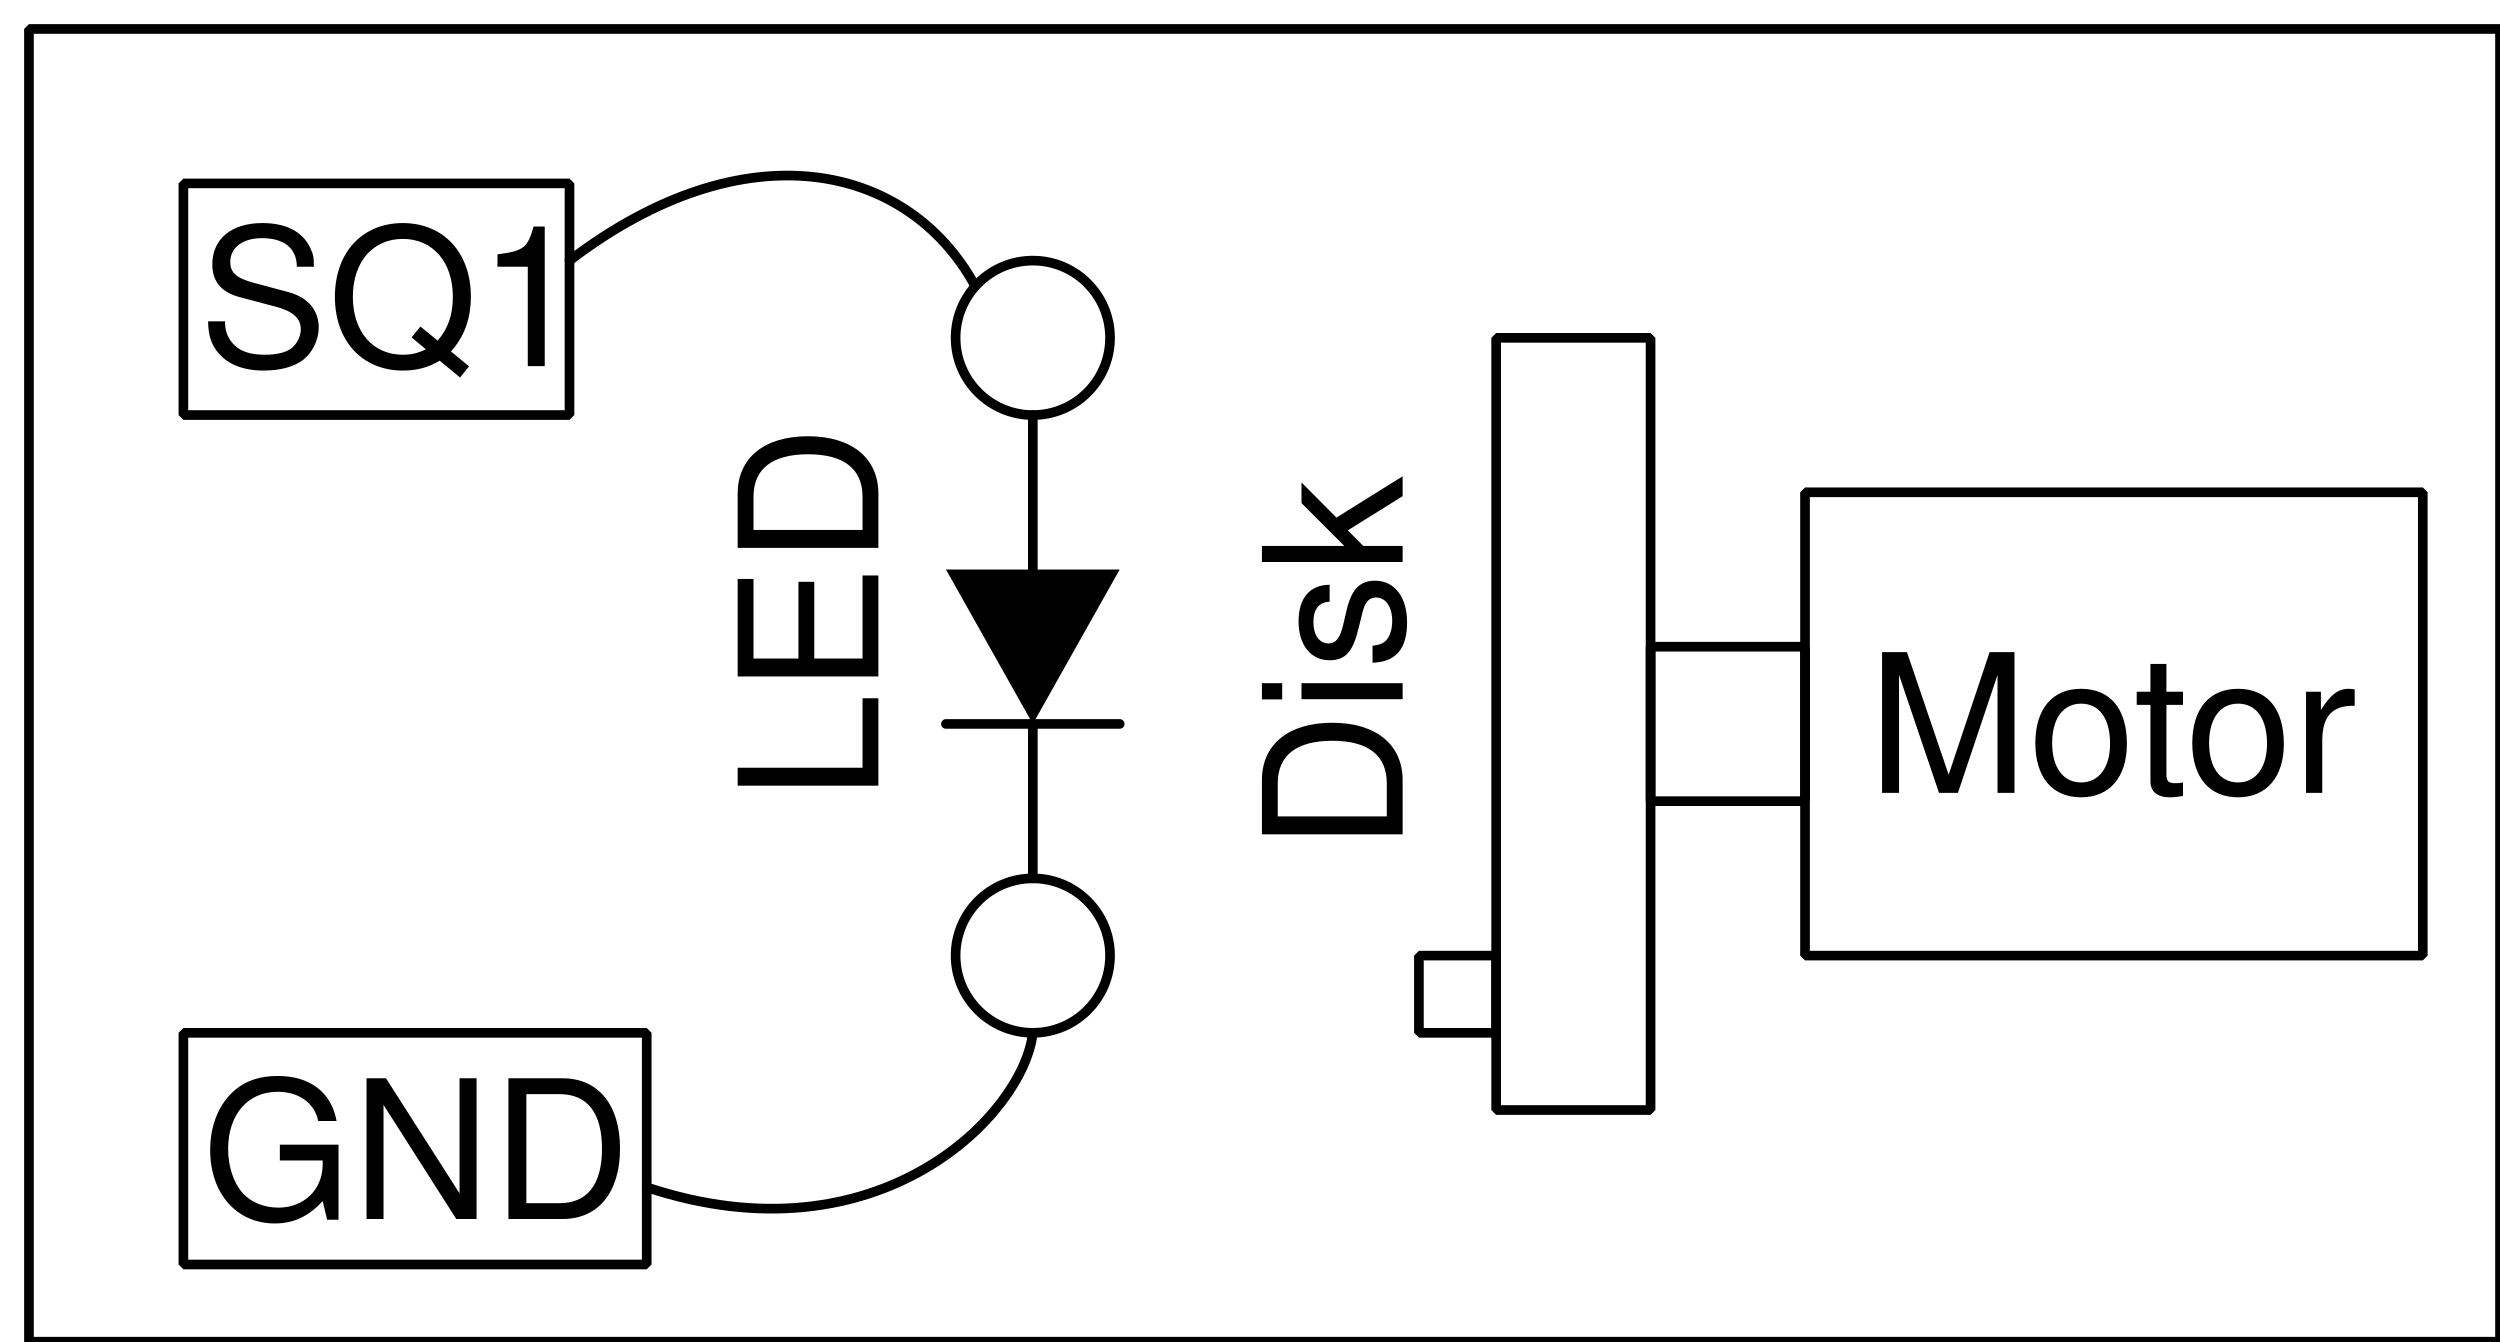
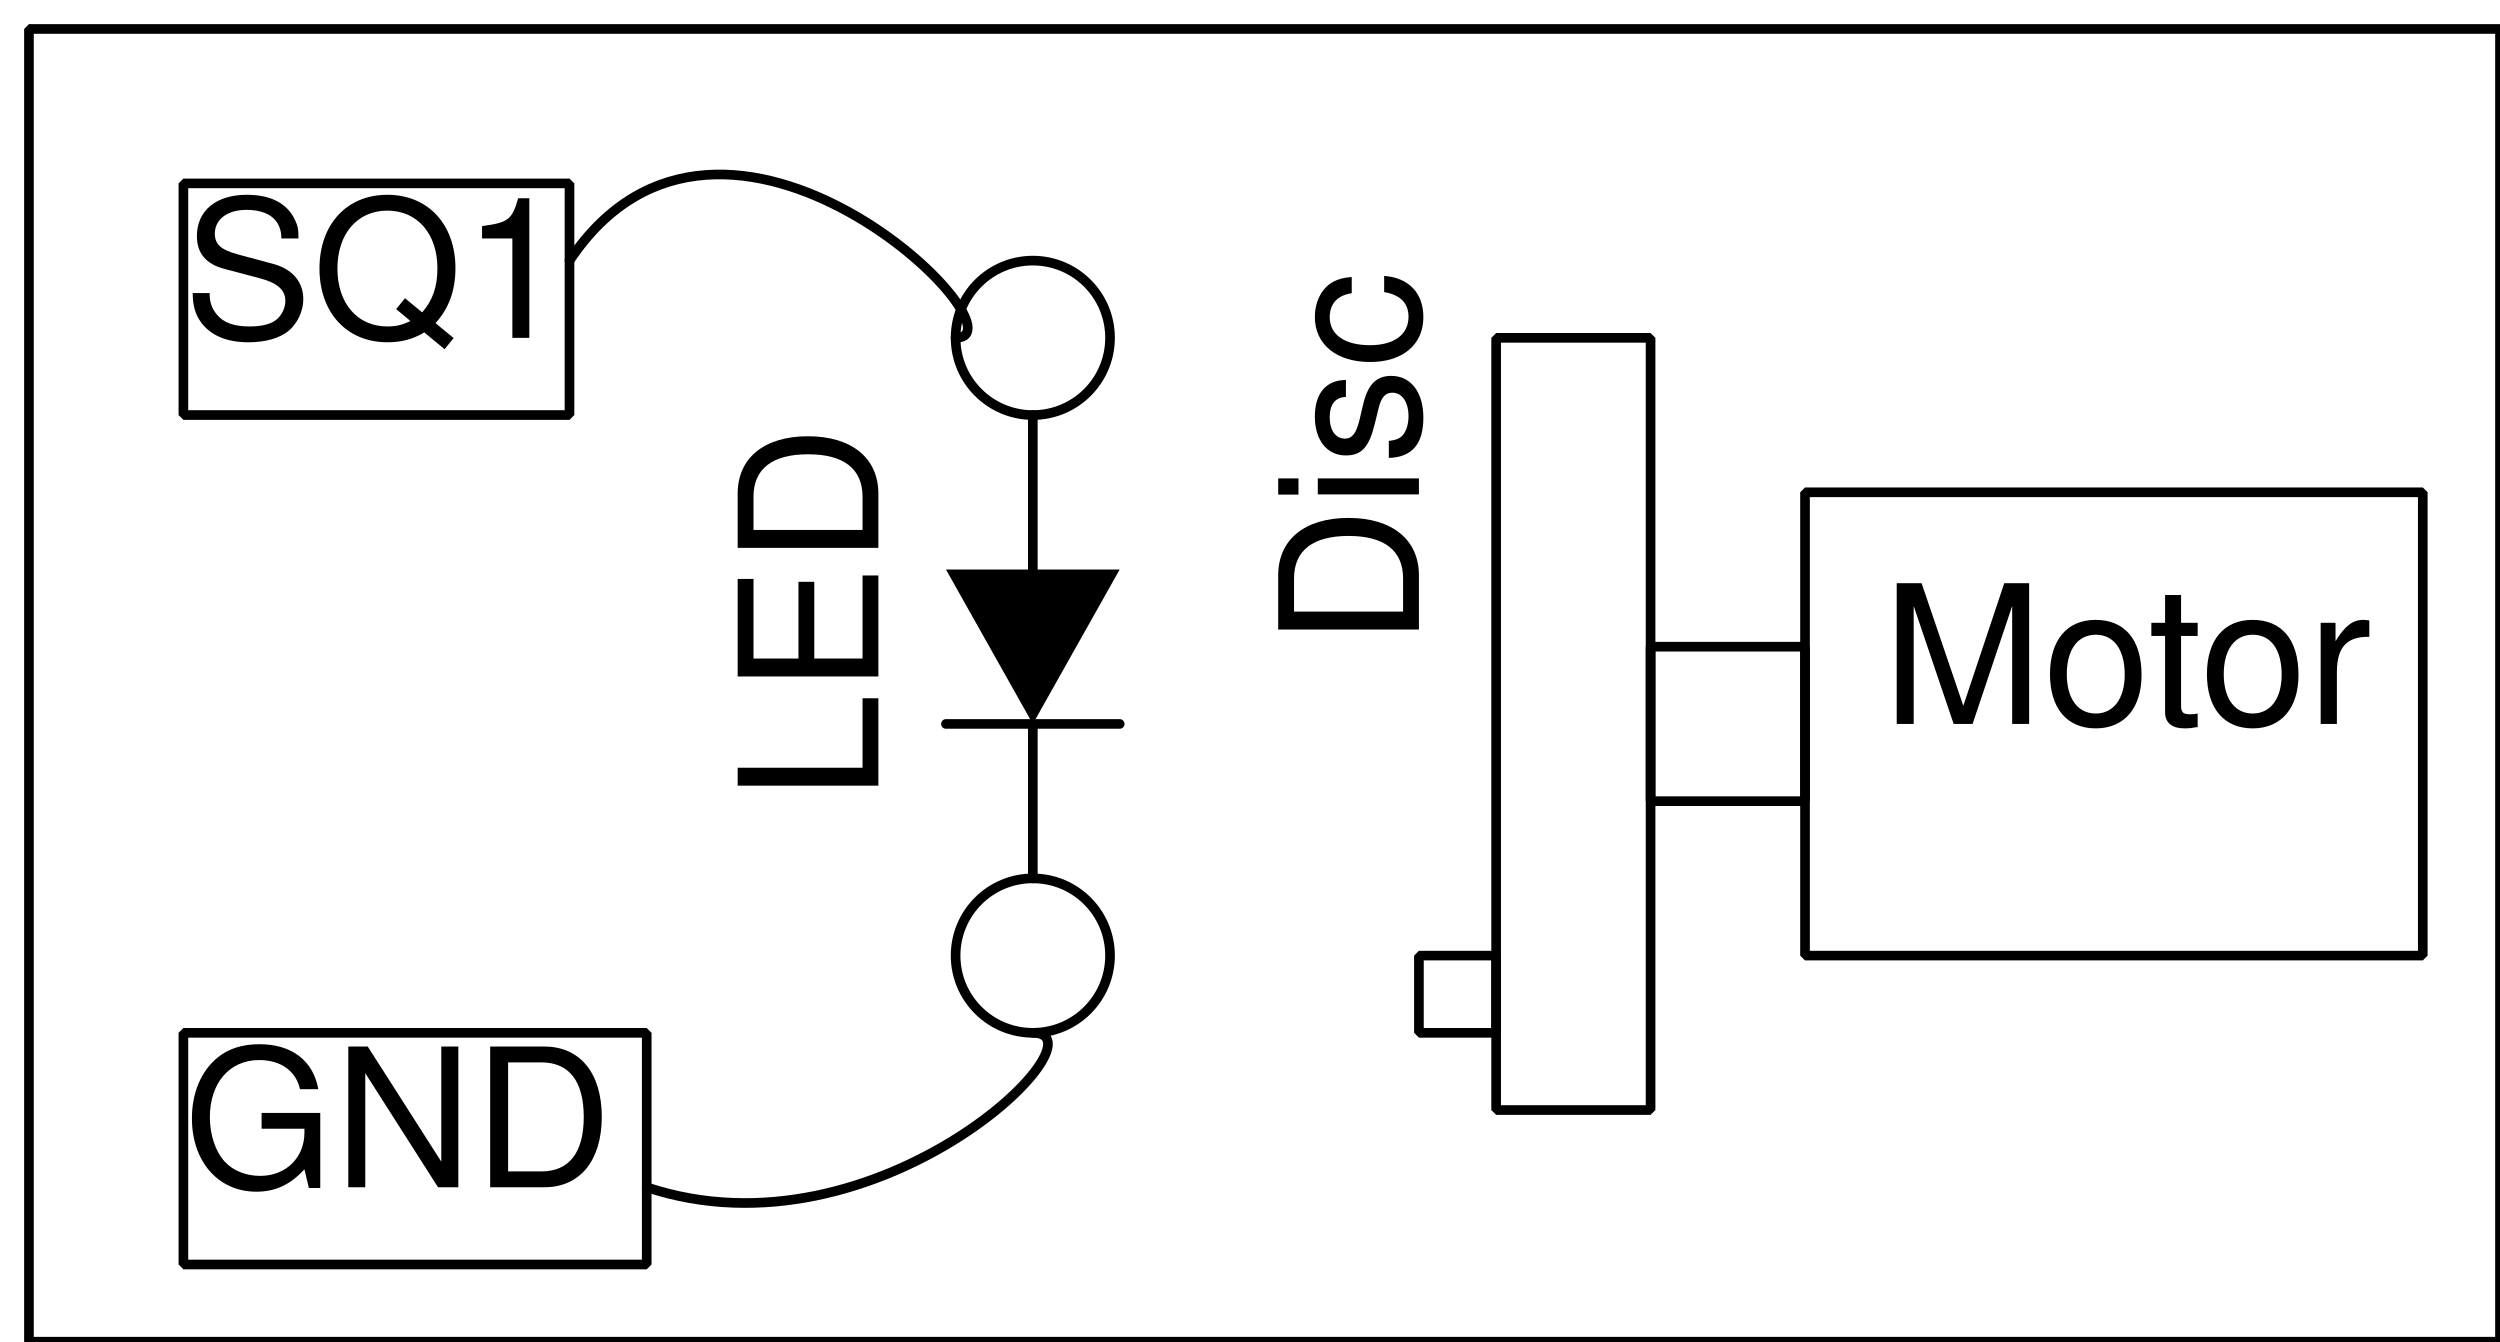
<svg xmlns="http://www.w3.org/2000/svg" version="1.1" id="stroboscope" width="100%" height="100%" viewBox="-6 -6 518 278">
-   <defs id="defs69" />
-   <text font-size="40" id="text6" style="font-size:40px;font-family:Helvetica;fill:#000000;stroke:none" x="35.194" y="69.86">
-     <tspan x="35.194" y="69.86" id="tspan4">SQ1</tspan>
-   </text>
-   <path style="fill:#000000;stroke:none" id="path10" d="m 226,112 -18,32 -18,-32 z" />
-   <path style="fill:none;stroke:#000000;stroke-width:2;stroke-linecap:round;stroke-linejoin:bevel" id="path12" d="m 208,80 v 32" />
-   <path style="fill:none;stroke:#000000;stroke-width:2;stroke-linecap:round;stroke-linejoin:bevel" id="path14" d="M 208,176 V 144" />
-   <path style="fill:none;stroke:#000000;stroke-width:2;stroke-linecap:round;stroke-linejoin:bevel" id="path16" d="M 226,144 H 190" />
-   <text font-size="40" id="text20" style="font-size:40px;font-family:Helvetica;fill:#000000;stroke:none" x="35.78" y="246.58">
-     <tspan x="35.78" y="246.58" id="tspan18">GND</tspan>
-   </text>
-   <path style="fill:none;stroke:#000000;stroke-width:2;stroke-linecap:round;stroke-linejoin:bevel" id="path24" d="m 32,32 v 48 h 80 V 32 Z" />
-   <path style="fill:none;stroke:#000000;stroke-width:2;stroke-linecap:round;stroke-linejoin:bevel" id="path26" d="m 32,208 v 48 h 96 v -48 z" />
-   <circle style="fill:none;stroke:#000000;stroke-width:2;stroke-linecap:round;stroke-linejoin:bevel" r="16" id="ellipse28" cy="64" cx="208" />
-   <circle style="fill:none;stroke:#000000;stroke-width:2;stroke-linecap:round;stroke-linejoin:bevel" r="16" id="ellipse30" cy="192" cx="208" />
-   <path style="fill:none;stroke:#000000;stroke-width:2;stroke-linecap:round;stroke-linejoin:bevel" id="path32" d="m 208,208 c -1.845,16.881 -32,48 -80,32" />
-   <path style="fill:none;stroke:#000000;stroke-width:2;stroke-linecap:round;stroke-linejoin:bevel" id="path34" d="M 195.858,52.907 C 181.955,27.827 148.341,20.257 112,48" />
-   <path style="fill:none;stroke:#000000;stroke-width:2;stroke-linecap:round;stroke-linejoin:bevel" id="path36" d="m 304,64 v 160 h 32 V 64 Z" />
-   <path style="fill:none;stroke:#000000;stroke-width:2;stroke-linecap:round;stroke-linejoin:bevel" id="path38" d="m 304,192 v 16 h -16 v -16 z" />
-   <path style="fill:none;stroke:#000000;stroke-width:2;stroke-linecap:round;stroke-linejoin:bevel" id="path40" d="m 336,128 v 32 h 32 v -32 z" />
-   <path style="fill:none;stroke:#000000;stroke-width:2;stroke-linecap:round;stroke-linejoin:bevel" id="path42" d="m 368,96 v 96 H 496 V 96 Z" />
-   <text font-size="40" id="text46" style="font-size:40px;font-family:Helvetica;fill:#000000;stroke:none" x="380.963" y="158.28">
-     <tspan x="380.963" y="158.28" id="tspan44">Motor</tspan>
-   </text>
-   <text font-size="40" id="text52" style="font-size:40px;font-family:Helvetica;fill:#000000;stroke:none" transform="rotate(-90)" x="-170.443" y="284.624">
-     <tspan x="-170.443" y="284.624" id="tspan50">Disk</tspan>
-   </text>
-   <path style="fill:none;stroke:#000000;stroke-width:2;stroke-linecap:round;stroke-linejoin:bevel" id="path56" d="M 0,272 V 0 h 512 v 272 z" />
-   <text font-size="40" id="text60" style="font-size:40px;font-family:Helvetica;fill:#000000;stroke:none" transform="rotate(-90)" x="-160" y="176">
-     <tspan x="-160" y="176" id="tspan58">LED</tspan>
-   </text>
+   <g stroke="black">
+     <g transform="matrix(   1    0   -0    1  32  64)" fill="#000000">
+       <text stroke="none" font-family="Helvetica" font-size="40">
+         <tspan x="0" y="0">SQ1</tspan>
+       </text>
+     </g>
+     <path d="M226,112 L208,144 190,112 z" fill="#000000" stroke="none" />
+     <path d="M208,80 L208,112 " fill="none" stroke-width="2" stroke-linejoin="bevel" stroke-linecap="round" stroke="#000000" />
+     <path d="M208,176 L208,144 " fill="none" stroke-width="2" stroke-linejoin="bevel" stroke-linecap="round" stroke="#000000" />
+     <path d="M226,144 L190,144 " fill="none" stroke-width="2" stroke-linejoin="bevel" stroke-linecap="round" stroke="#000000" />
+     <g transform="matrix(   1    0   -0    1  32 240)" fill="#000000">
+       <text stroke="none" font-family="Helvetica" font-size="40">
+         <tspan x="0" y="0">GND</tspan>
+       </text>
+     </g>
+     <path d="M32,32 L32,80 112,80 112,32 z" fill="none" stroke-width="2" stroke-linejoin="bevel" stroke-linecap="round" stroke="#000000" />
+     <path d="M32,208 L32,256 128,256 128,208 z" fill="none" stroke-width="2" stroke-linejoin="bevel" stroke-linecap="round" stroke="#000000" />
+     <ellipse cx="208" cy="64" rx="16" ry="16" fill="none" stroke-width="2" stroke-linejoin="bevel" stroke-linecap="round" stroke="#000000" />
+     <ellipse cx="208" cy="192" rx="16" ry="16" fill="none" stroke-width="2" stroke-linejoin="bevel" stroke-linecap="round" stroke="#000000" />
+     <path d="M208,208 C224,208 176,256 128,240 " fill="none" stroke-width="2" stroke-linejoin="bevel" stroke-linecap="round" stroke="#000000" />
+     <path d="M192,64 C208,64 144,0 112,48 " fill="none" stroke-width="2" stroke-linejoin="bevel" stroke-linecap="round" stroke="#000000" />
+     <path d="M304,64 L304,224 336,224 336,64 z" fill="none" stroke-width="2" stroke-linejoin="bevel" stroke-linecap="round" stroke="#000000" />
+     <path d="M304,192 L304,208 288,208 288,192 z" fill="none" stroke-width="2" stroke-linejoin="bevel" stroke-linecap="round" stroke="#000000" />
+     <path d="M336,128 L336,160 368,160 368,128 z" fill="none" stroke-width="2" stroke-linejoin="bevel" stroke-linecap="round" stroke="#000000" />
+     <path d="M368,96 L368,192 496,192 496,96 z" fill="none" stroke-width="2" stroke-linejoin="bevel" stroke-linecap="round" stroke="#000000" />
+     <g transform="matrix(   1    0   -0    1 384 144)" fill="#000000">
+       <text stroke="none" font-family="Helvetica" font-size="40">
+         <tspan x="0" y="0">Motor</tspan>
+       </text>
+     </g>
+     <g transform="matrix(-1.16895e-11   -1    1 -1.16895e-11 288 128)" fill="#000000">
+       <text stroke="none" font-family="Helvetica" font-size="40">
+         <tspan x="0" y="0">Disc</tspan>
+       </text>
+     </g>
+     <path d="M0,272 L0,0 512,0 512,272 z" fill="none" stroke-width="2" stroke-linejoin="bevel" stroke-linecap="round" stroke="#000000" />
+     <g transform="matrix(-1.16895e-11   -1    1 -1.16895e-11 176 160)" fill="#000000">
+       <text stroke="none" font-family="Helvetica" font-size="40">
+         <tspan x="0" y="0">LED</tspan>
+       </text>
+     </g>
+   </g>
</svg>
